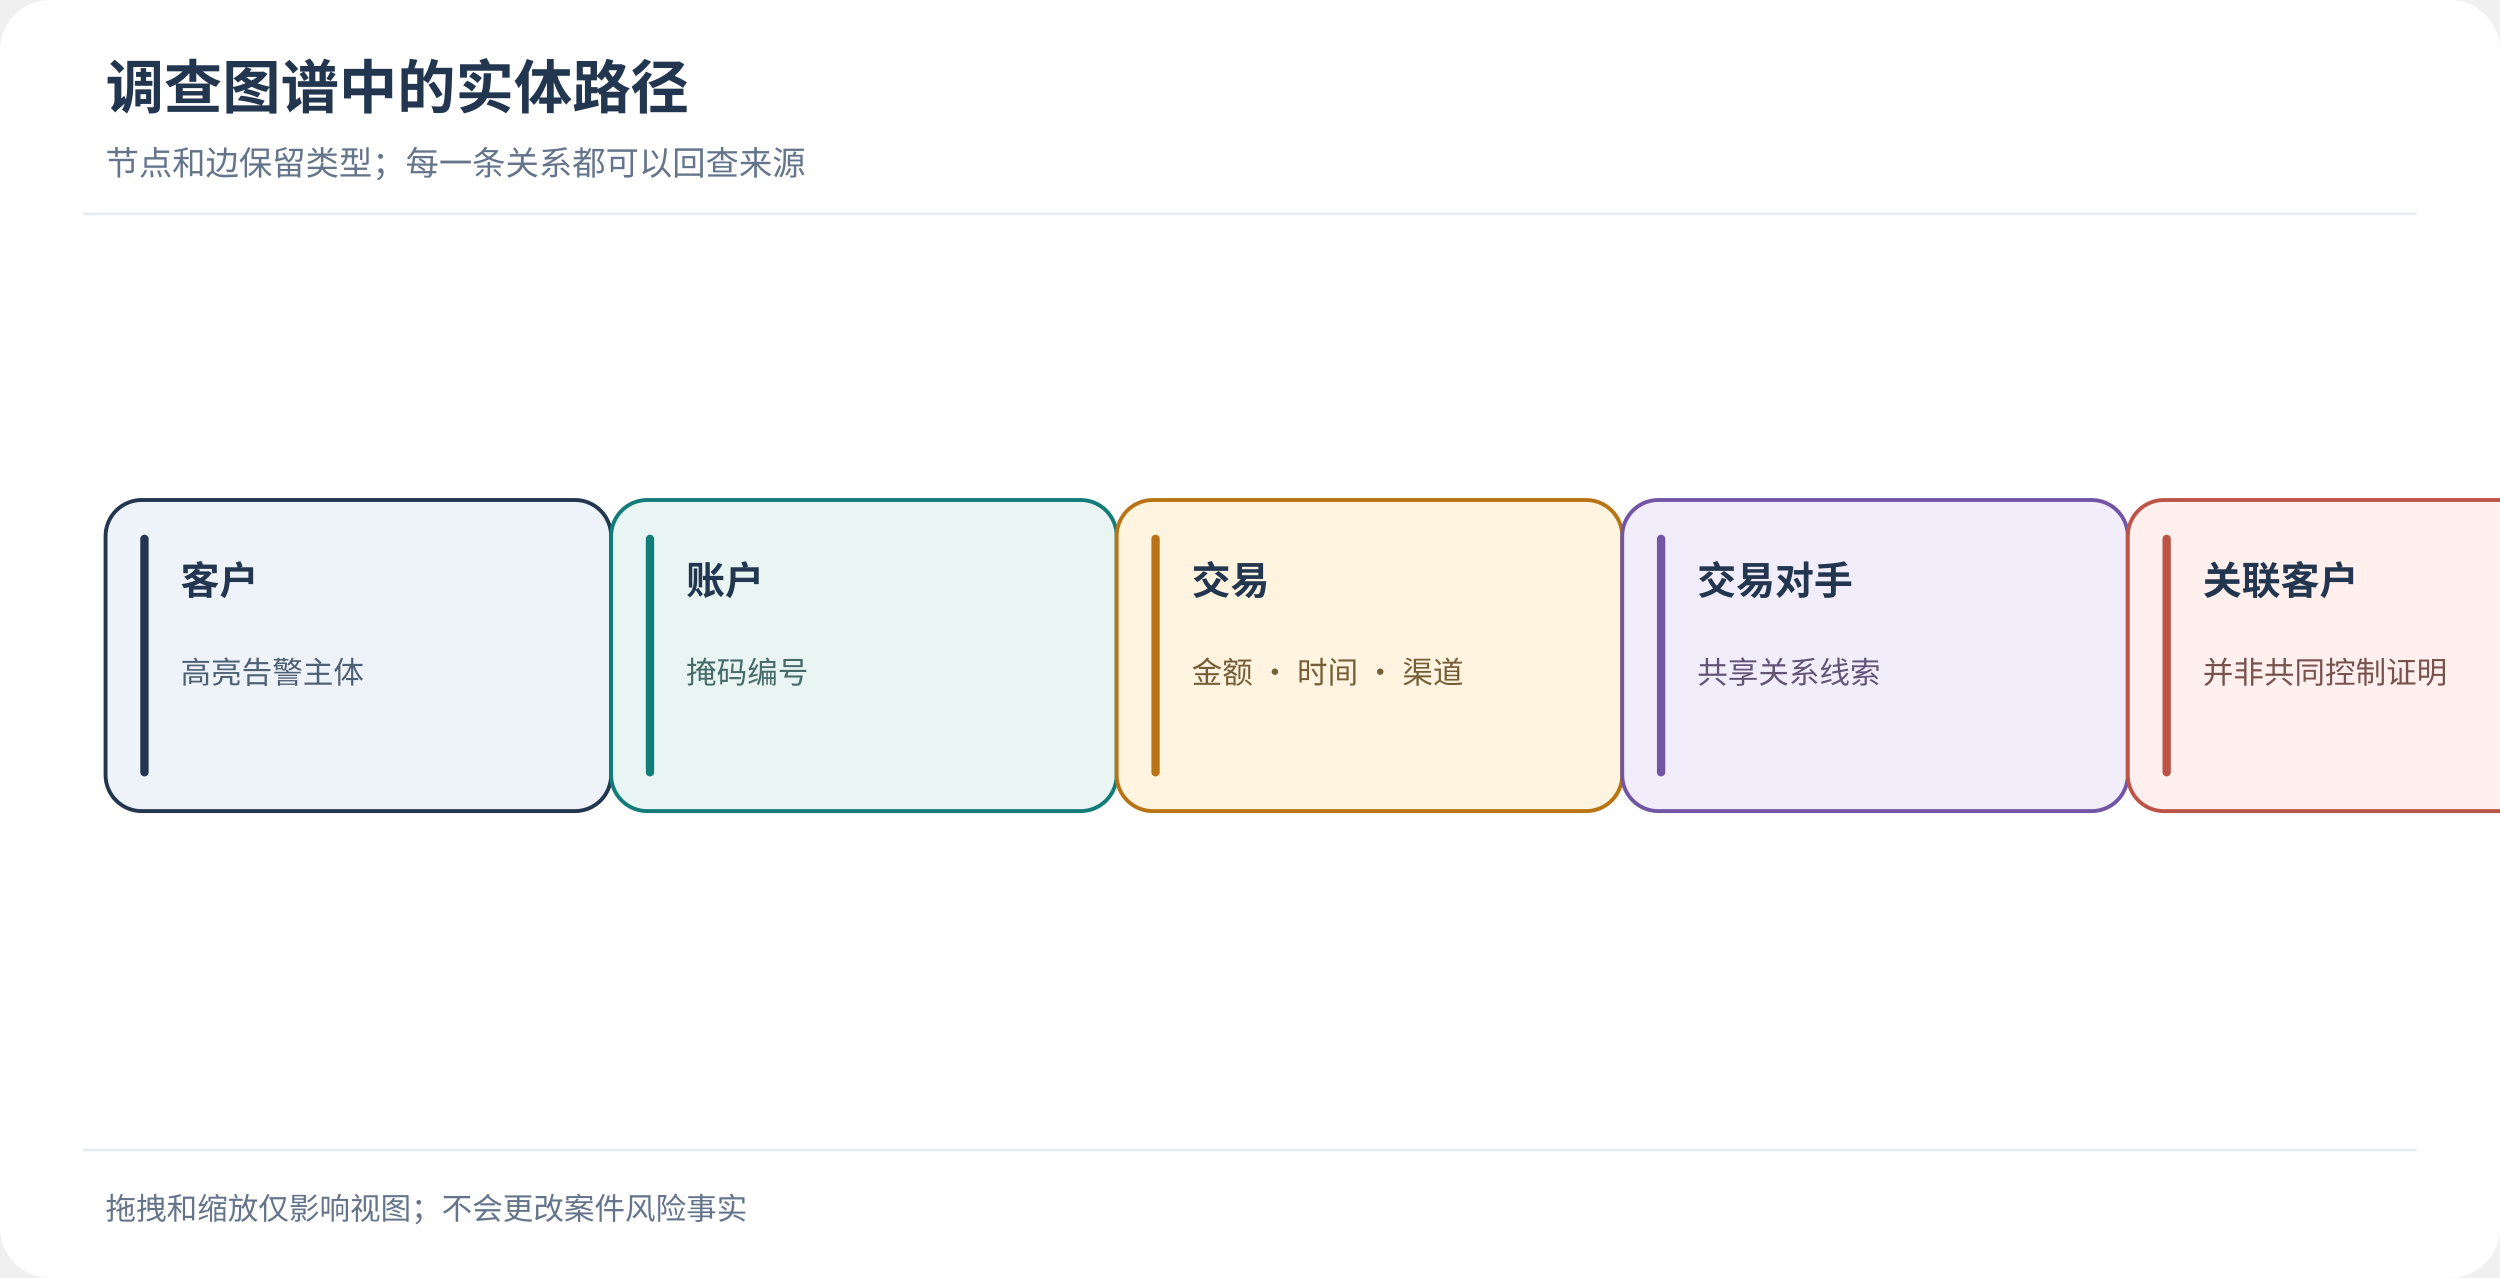
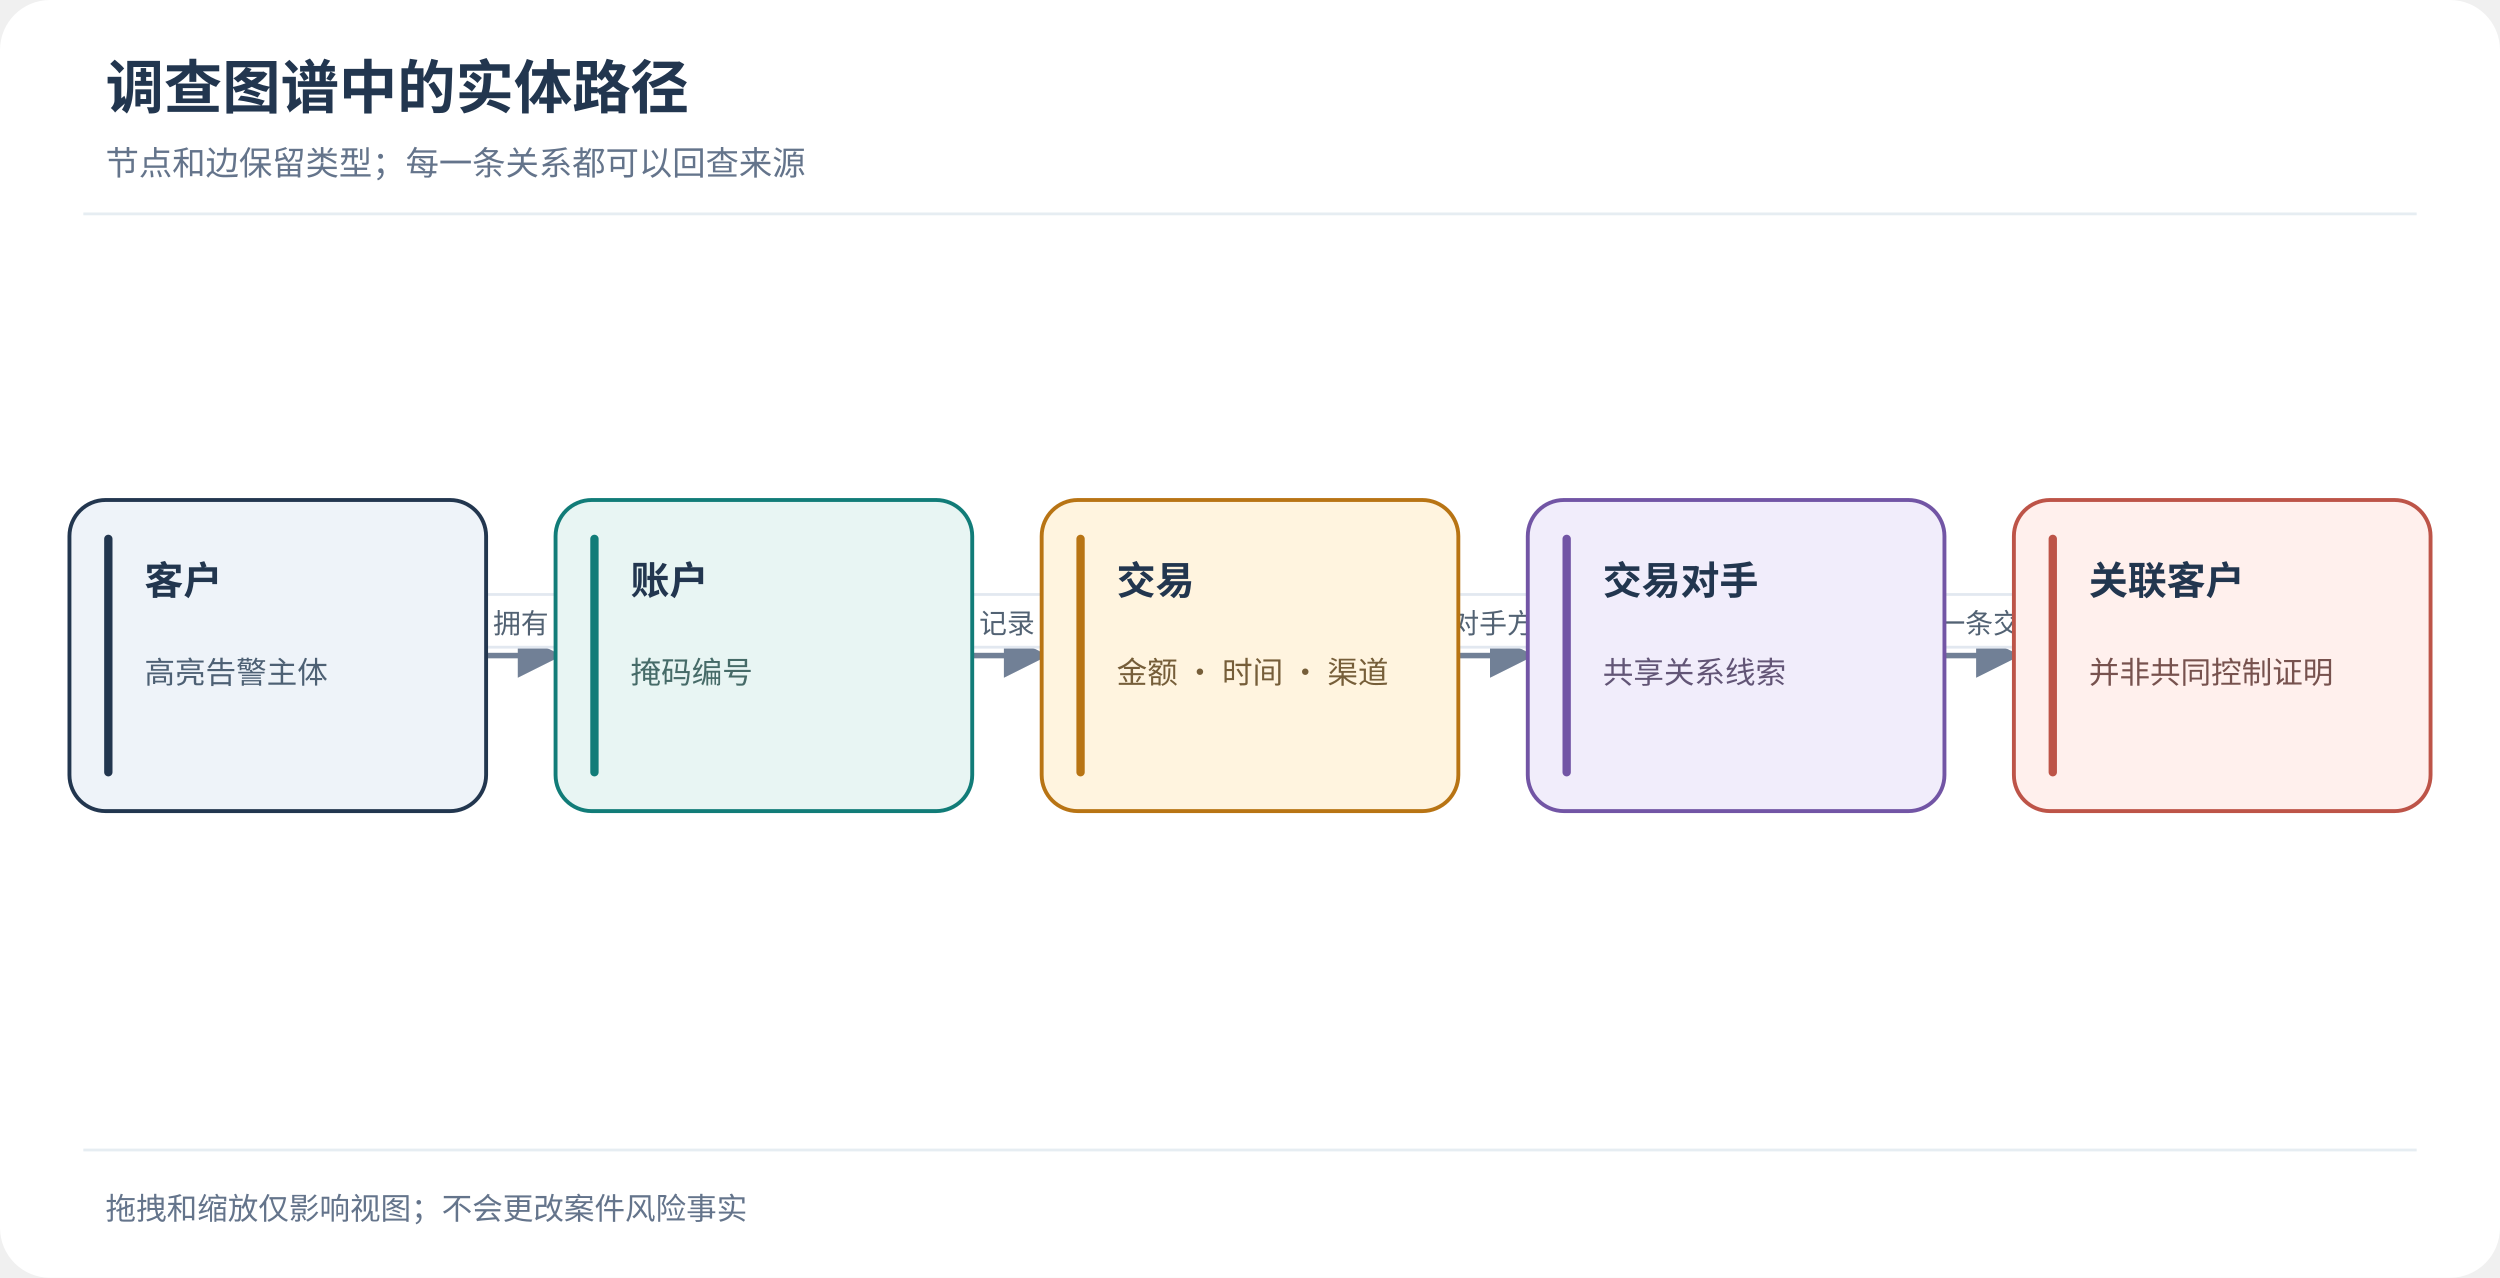
<svg xmlns="http://www.w3.org/2000/svg" width="900" height="460" viewBox="0 0 900 460">
  <rect width="100%" height="100%" rx="18" fill="#ffffff" />
  <path d="M 30 77 H 870" stroke="#e6edf2" stroke-width="1" />
  <text x="38" y="39" font-family="Microsoft YaHei, Noto Sans CJK SC, sans-serif" font-size="21px" font-weight="700" fill="#22364f">调查图谱中的实体路径</text>
  <text x="38" y="63" font-family="Microsoft YaHei, Noto Sans CJK SC, sans-serif" font-size="12px" font-weight="400" fill="#64748b">节点和边保留类型；每一条关系都可以回查来源</text>
  <defs>
    <marker id="arrow" viewBox="0 0 10 10" refX="8.5" refY="5" markerWidth="8" markerHeight="8" orient="auto-start-reverse">
      <path d="M 0 0 L 10 5 L 0 10 z" fill="#718096" />
    </marker>
  </defs>
-   <path d="M 220 236.0 C 262 236.0, 178 236.0, 220 236.0" fill="none" stroke="#718096" stroke-width="2" marker-end="url(#arrow)" />
-   <rect x="183.0" y="214.0" width="74" height="19" rx="8" fill="#ffffff" stroke="#e2e8f0" />
-   <text x="220.0" y="228.0" text-anchor="middle" font-family="Microsoft YaHei, Noto Sans CJK SC, sans-serif" font-size="10px" fill="#526273">拥有</text>
-   <path d="M 402 236.0 C 444 236.0, 360 236.0, 402 236.0" fill="none" stroke="#718096" stroke-width="2" marker-end="url(#arrow)" />
-   <rect x="365.0" y="214.0" width="74" height="19" rx="8" fill="#ffffff" stroke="#e2e8f0" />
-   <text x="402.0" y="228.0" text-anchor="middle" font-family="Microsoft YaHei, Noto Sans CJK SC, sans-serif" font-size="10px" fill="#526273">记录</text>
-   <path d="M 584 236.0 C 626 236.0, 542 236.0, 584 236.0" fill="none" stroke="#718096" stroke-width="2" marker-end="url(#arrow)" />
-   <rect x="547.0" y="214.0" width="74" height="19" rx="8" fill="#ffffff" stroke="#e2e8f0" />
-   <text x="584.0" y="228.0" text-anchor="middle" font-family="Microsoft YaHei, Noto Sans CJK SC, sans-serif" font-size="10px" fill="#526273">对手方</text>
-   <path d="M 766 236.0 C 808 236.0, 724 236.0, 766 236.0" fill="none" stroke="#718096" stroke-width="2" marker-end="url(#arrow)" />
-   <rect x="729.0" y="214.0" width="74" height="19" rx="8" fill="#ffffff" stroke="#e2e8f0" />
-   <text x="766.0" y="228.0" text-anchor="middle" font-family="Microsoft YaHei, Noto Sans CJK SC, sans-serif" font-size="10px" fill="#526273">另一条交易</text>
-   <rect x="38" y="180" width="182" height="112" rx="13" fill="#eef3f9" stroke="#22364f" stroke-width="1.4" />
-   <path d="M 52 194 V 278" stroke="#22364f" stroke-width="3" stroke-linecap="round" />
-   <text x="65" y="214" font-family="Microsoft YaHei, Noto Sans CJK SC, sans-serif" font-size="14px" font-weight="700" fill="#22364f">客户</text>
-   <text x="65" y="246" font-family="Microsoft YaHei, Noto Sans CJK SC, sans-serif" font-size="11px" font-weight="400" fill="#4d6074">高亮告警主体</text>
-   <rect x="220" y="180" width="182" height="112" rx="13" fill="#e8f5f3" stroke="#117c78" stroke-width="1.4" />
-   <path d="M 234 194 V 278" stroke="#117c78" stroke-width="3" stroke-linecap="round" />
-   <text x="247" y="214" font-family="Microsoft YaHei, Noto Sans CJK SC, sans-serif" font-size="14px" font-weight="700" fill="#22364f">账户</text>
-   <text x="247" y="246" font-family="Microsoft YaHei, Noto Sans CJK SC, sans-serif" font-size="11px" font-weight="400" fill="#466b68">掩码编号</text>
-   <rect x="402" y="180" width="182" height="112" rx="13" fill="#fff4df" stroke="#b87414" stroke-width="1.4" />
-   <path d="M 416 194 V 278" stroke="#b87414" stroke-width="3" stroke-linecap="round" />
-   <text x="429" y="214" font-family="Microsoft YaHei, Noto Sans CJK SC, sans-serif" font-size="14px" font-weight="700" fill="#22364f">交易</text>
-   <text x="429" y="246" font-family="Microsoft YaHei, Noto Sans CJK SC, sans-serif" font-size="11px" font-weight="400" fill="#765e39">金额 · 时间 · 渠道</text>
-   <rect x="584" y="180" width="182" height="112" rx="13" fill="#f1edfb" stroke="#7255a5" stroke-width="1.4" />
-   <path d="M 598 194 V 278" stroke="#7255a5" stroke-width="3" stroke-linecap="round" />
-   <text x="611" y="214" font-family="Microsoft YaHei, Noto Sans CJK SC, sans-serif" font-size="14px" font-weight="700" fill="#22364f">交易对手</text>
-   <text x="611" y="246" font-family="Microsoft YaHei, Noto Sans CJK SC, sans-serif" font-size="11px" font-weight="400" fill="#625576">共享关系线索</text>
-   <rect x="766" y="180" width="182" height="112" rx="13" fill="#fff0ed" stroke="#bd5448" stroke-width="1.4" />
-   <path d="M 780 194 V 278" stroke="#bd5448" stroke-width="3" stroke-linecap="round" />
-   <text x="793" y="214" font-family="Microsoft YaHei, Noto Sans CJK SC, sans-serif" font-size="14px" font-weight="700" fill="#22364f">关联客户</text>
-   <text x="793" y="246" font-family="Microsoft YaHei, Noto Sans CJK SC, sans-serif" font-size="11px" font-weight="400" fill="#77524e">并非共同控制证明</text>
+   <path d="M 175 236.0 C 217 236.0, 158 236.0, 200 236.0" fill="none" stroke="#718096" stroke-width="2" marker-end="url(#arrow)" />
+   <rect x="150.5" y="214.0" width="74" height="19" rx="8" fill="#ffffff" stroke="#e2e8f0" />
+   <text x="187.5" y="228.0" text-anchor="middle" font-family="Microsoft YaHei, Noto Sans CJK SC, sans-serif" font-size="10px" fill="#526273">拥有</text>
+   <path d="M 350 236.0 C 392 236.0, 333 236.0, 375 236.0" fill="none" stroke="#718096" stroke-width="2" marker-end="url(#arrow)" />
+   <rect x="325.5" y="214.0" width="74" height="19" rx="8" fill="#ffffff" stroke="#e2e8f0" />
+   <text x="362.5" y="228.0" text-anchor="middle" font-family="Microsoft YaHei, Noto Sans CJK SC, sans-serif" font-size="10px" fill="#526273">记录</text>
+   <path d="M 525 236.0 C 567 236.0, 508 236.0, 550 236.0" fill="none" stroke="#718096" stroke-width="2" marker-end="url(#arrow)" />
+   <rect x="500.5" y="214.0" width="74" height="19" rx="8" fill="#ffffff" stroke="#e2e8f0" />
+   <text x="537.5" y="228.0" text-anchor="middle" font-family="Microsoft YaHei, Noto Sans CJK SC, sans-serif" font-size="10px" fill="#526273">对手方</text>
+   <path d="M 700 236.0 C 742 236.0, 683 236.0, 725 236.0" fill="none" stroke="#718096" stroke-width="2" marker-end="url(#arrow)" />
+   <rect x="675.5" y="214.0" width="74" height="19" rx="8" fill="#ffffff" stroke="#e2e8f0" />
+   <text x="712.5" y="228.0" text-anchor="middle" font-family="Microsoft YaHei, Noto Sans CJK SC, sans-serif" font-size="10px" fill="#526273">另一条交易</text>
+   <rect x="25" y="180" width="150" height="112" rx="13" fill="#eef3f9" stroke="#22364f" stroke-width="1.4" />
+   <path d="M 39 194 V 278" stroke="#22364f" stroke-width="3" stroke-linecap="round" />
+   <text x="52" y="214" font-family="Microsoft YaHei, Noto Sans CJK SC, sans-serif" font-size="14px" font-weight="700" fill="#22364f">客户</text>
+   <text x="52" y="246" font-family="Microsoft YaHei, Noto Sans CJK SC, sans-serif" font-size="11px" font-weight="400" fill="#4d6074">高亮告警主体</text>
+   <rect x="200" y="180" width="150" height="112" rx="13" fill="#e8f5f3" stroke="#117c78" stroke-width="1.4" />
+   <path d="M 214 194 V 278" stroke="#117c78" stroke-width="3" stroke-linecap="round" />
+   <text x="227" y="214" font-family="Microsoft YaHei, Noto Sans CJK SC, sans-serif" font-size="14px" font-weight="700" fill="#22364f">账户</text>
+   <text x="227" y="246" font-family="Microsoft YaHei, Noto Sans CJK SC, sans-serif" font-size="11px" font-weight="400" fill="#466b68">掩码编号</text>
+   <rect x="375" y="180" width="150" height="112" rx="13" fill="#fff4df" stroke="#b87414" stroke-width="1.4" />
+   <path d="M 389 194 V 278" stroke="#b87414" stroke-width="3" stroke-linecap="round" />
+   <text x="402" y="214" font-family="Microsoft YaHei, Noto Sans CJK SC, sans-serif" font-size="14px" font-weight="700" fill="#22364f">交易</text>
+   <text x="402" y="246" font-family="Microsoft YaHei, Noto Sans CJK SC, sans-serif" font-size="11px" font-weight="400" fill="#765e39">金额 · 时间 · 渠道</text>
+   <rect x="550" y="180" width="150" height="112" rx="13" fill="#f1edfb" stroke="#7255a5" stroke-width="1.4" />
+   <path d="M 564 194 V 278" stroke="#7255a5" stroke-width="3" stroke-linecap="round" />
+   <text x="577" y="214" font-family="Microsoft YaHei, Noto Sans CJK SC, sans-serif" font-size="14px" font-weight="700" fill="#22364f">交易对手</text>
+   <text x="577" y="246" font-family="Microsoft YaHei, Noto Sans CJK SC, sans-serif" font-size="11px" font-weight="400" fill="#625576">共享关系线索</text>
+   <rect x="725" y="180" width="150" height="112" rx="13" fill="#fff0ed" stroke="#bd5448" stroke-width="1.4" />
+   <path d="M 739 194 V 278" stroke="#bd5448" stroke-width="3" stroke-linecap="round" />
+   <text x="752" y="214" font-family="Microsoft YaHei, Noto Sans CJK SC, sans-serif" font-size="14px" font-weight="700" fill="#22364f">关联客户</text>
+   <text x="752" y="246" font-family="Microsoft YaHei, Noto Sans CJK SC, sans-serif" font-size="11px" font-weight="400" fill="#77524e">并非共同控制证明</text>
  <path d="M 30 414 H 870" stroke="#e6edf2" stroke-width="1" />
  <text x="38" y="439" font-family="Microsoft YaHei, Noto Sans CJK SC, sans-serif" font-size="11px" font-weight="400" fill="#64748b">拖拽和缩放仅影响视图；不会更改案件风险事实</text>
</svg>
